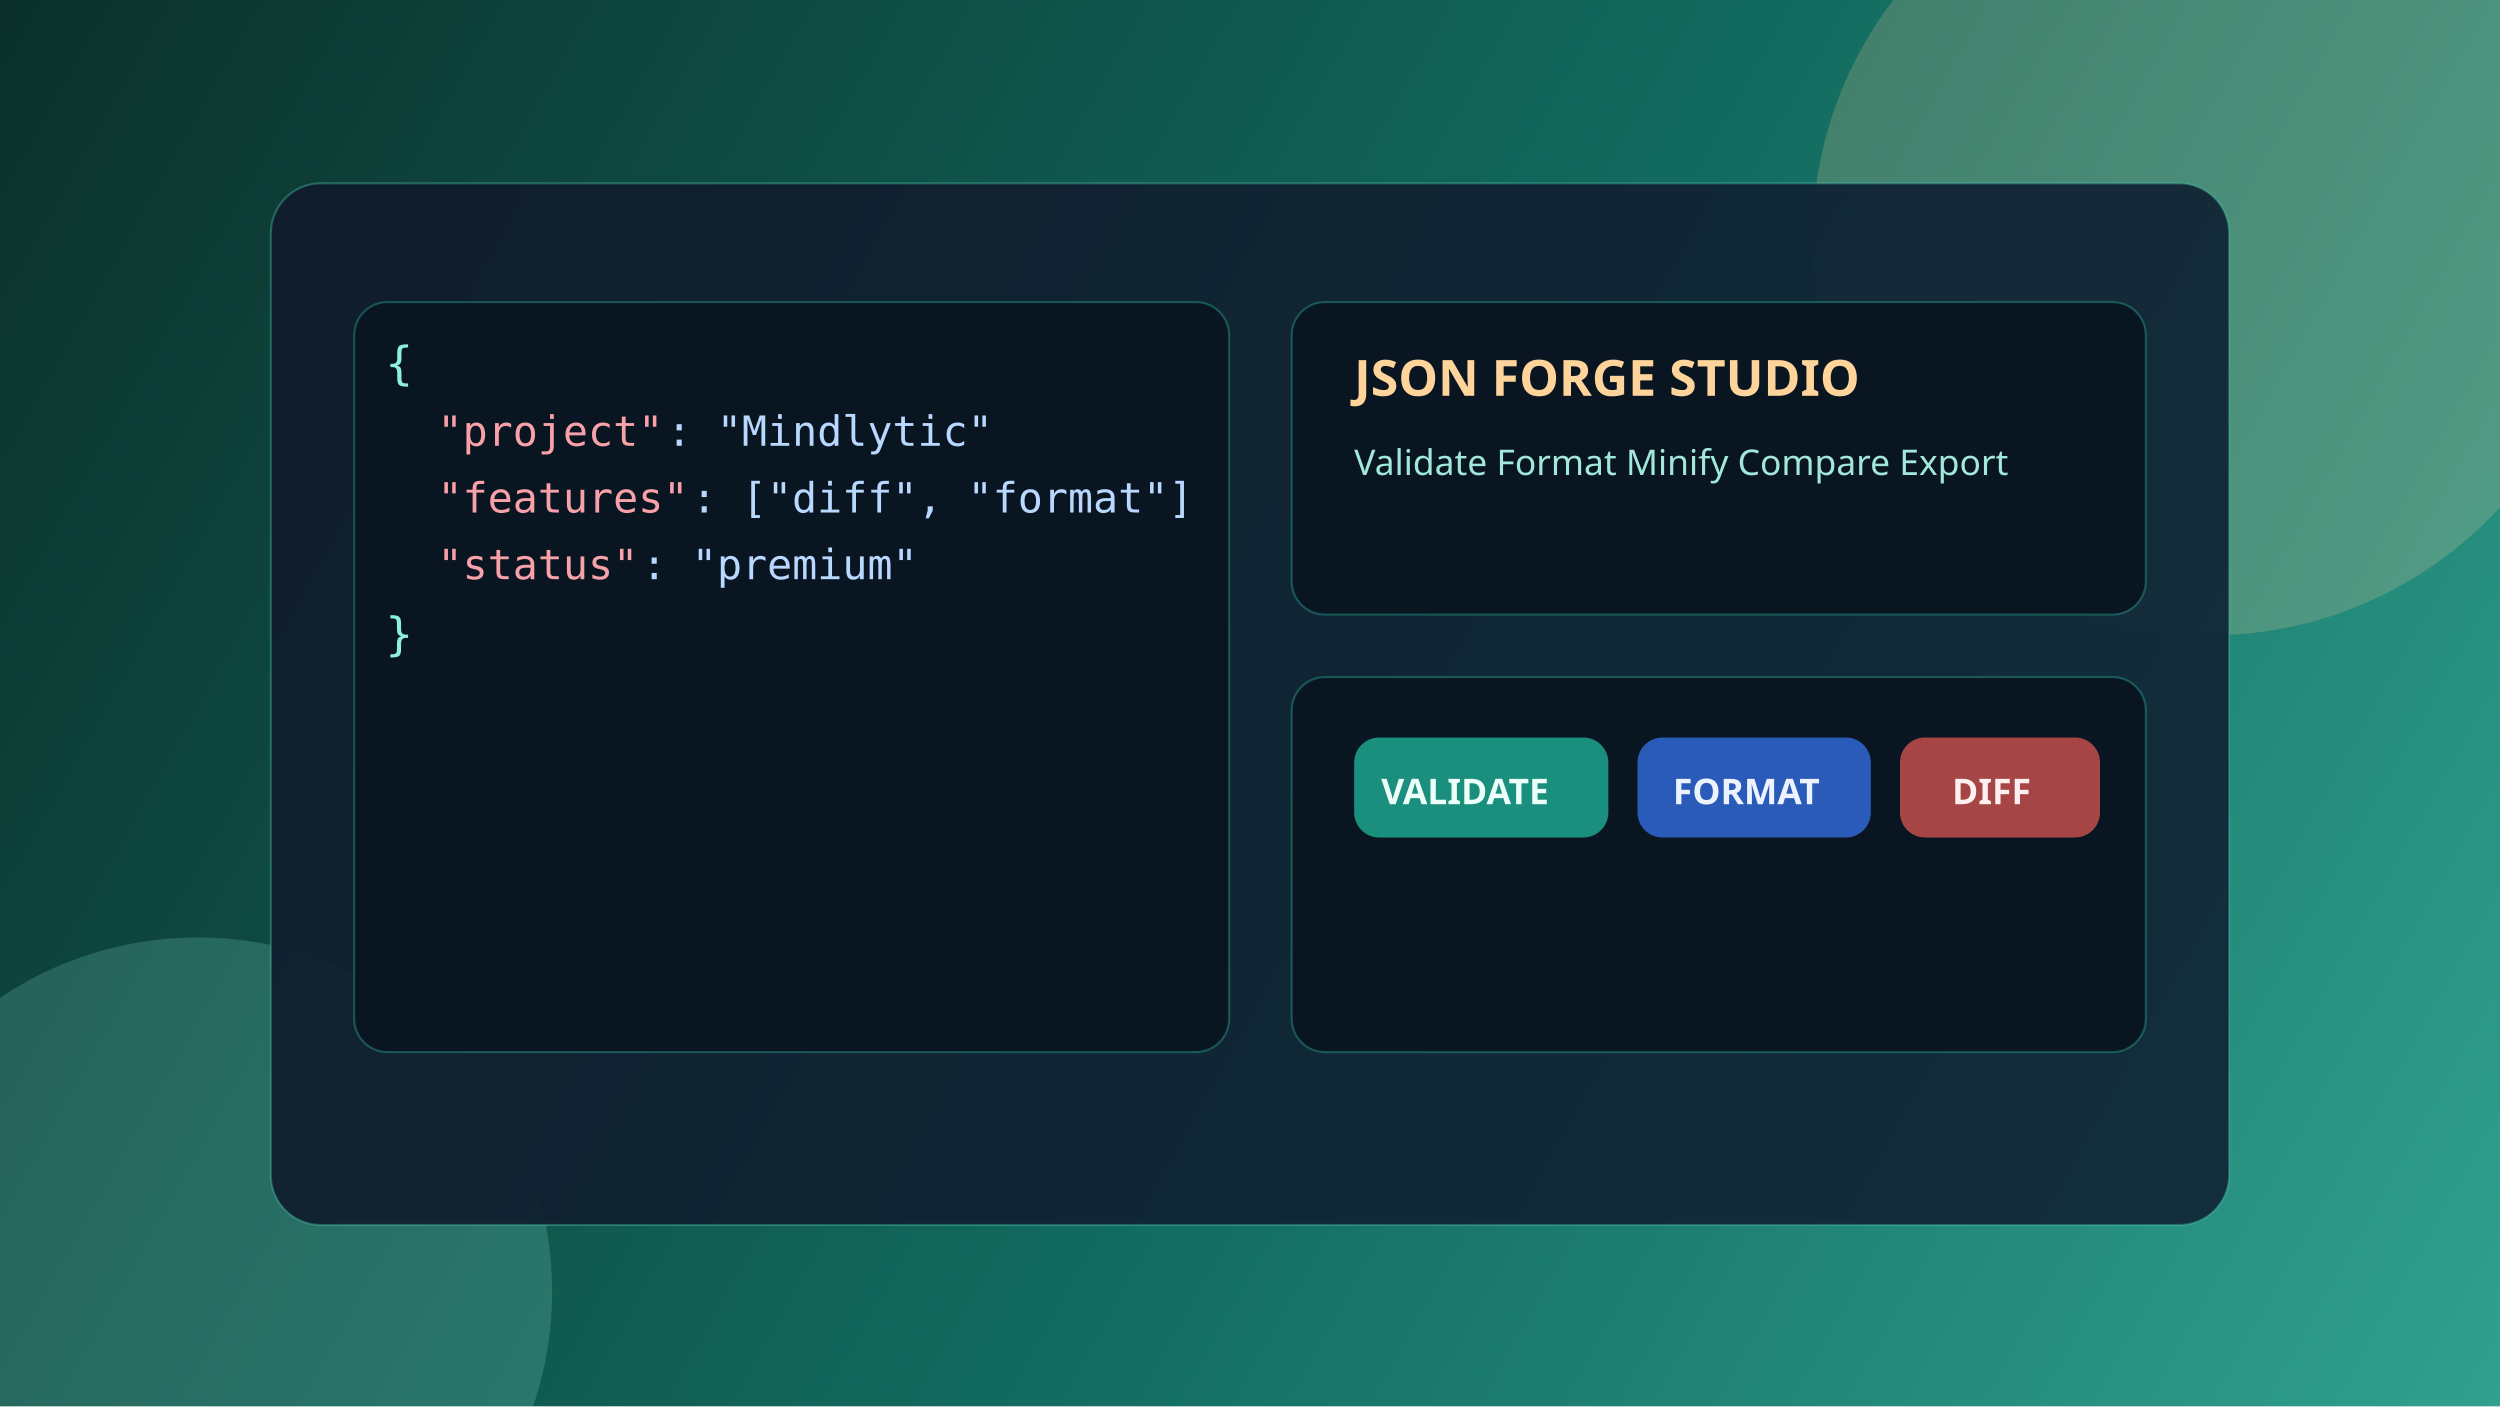
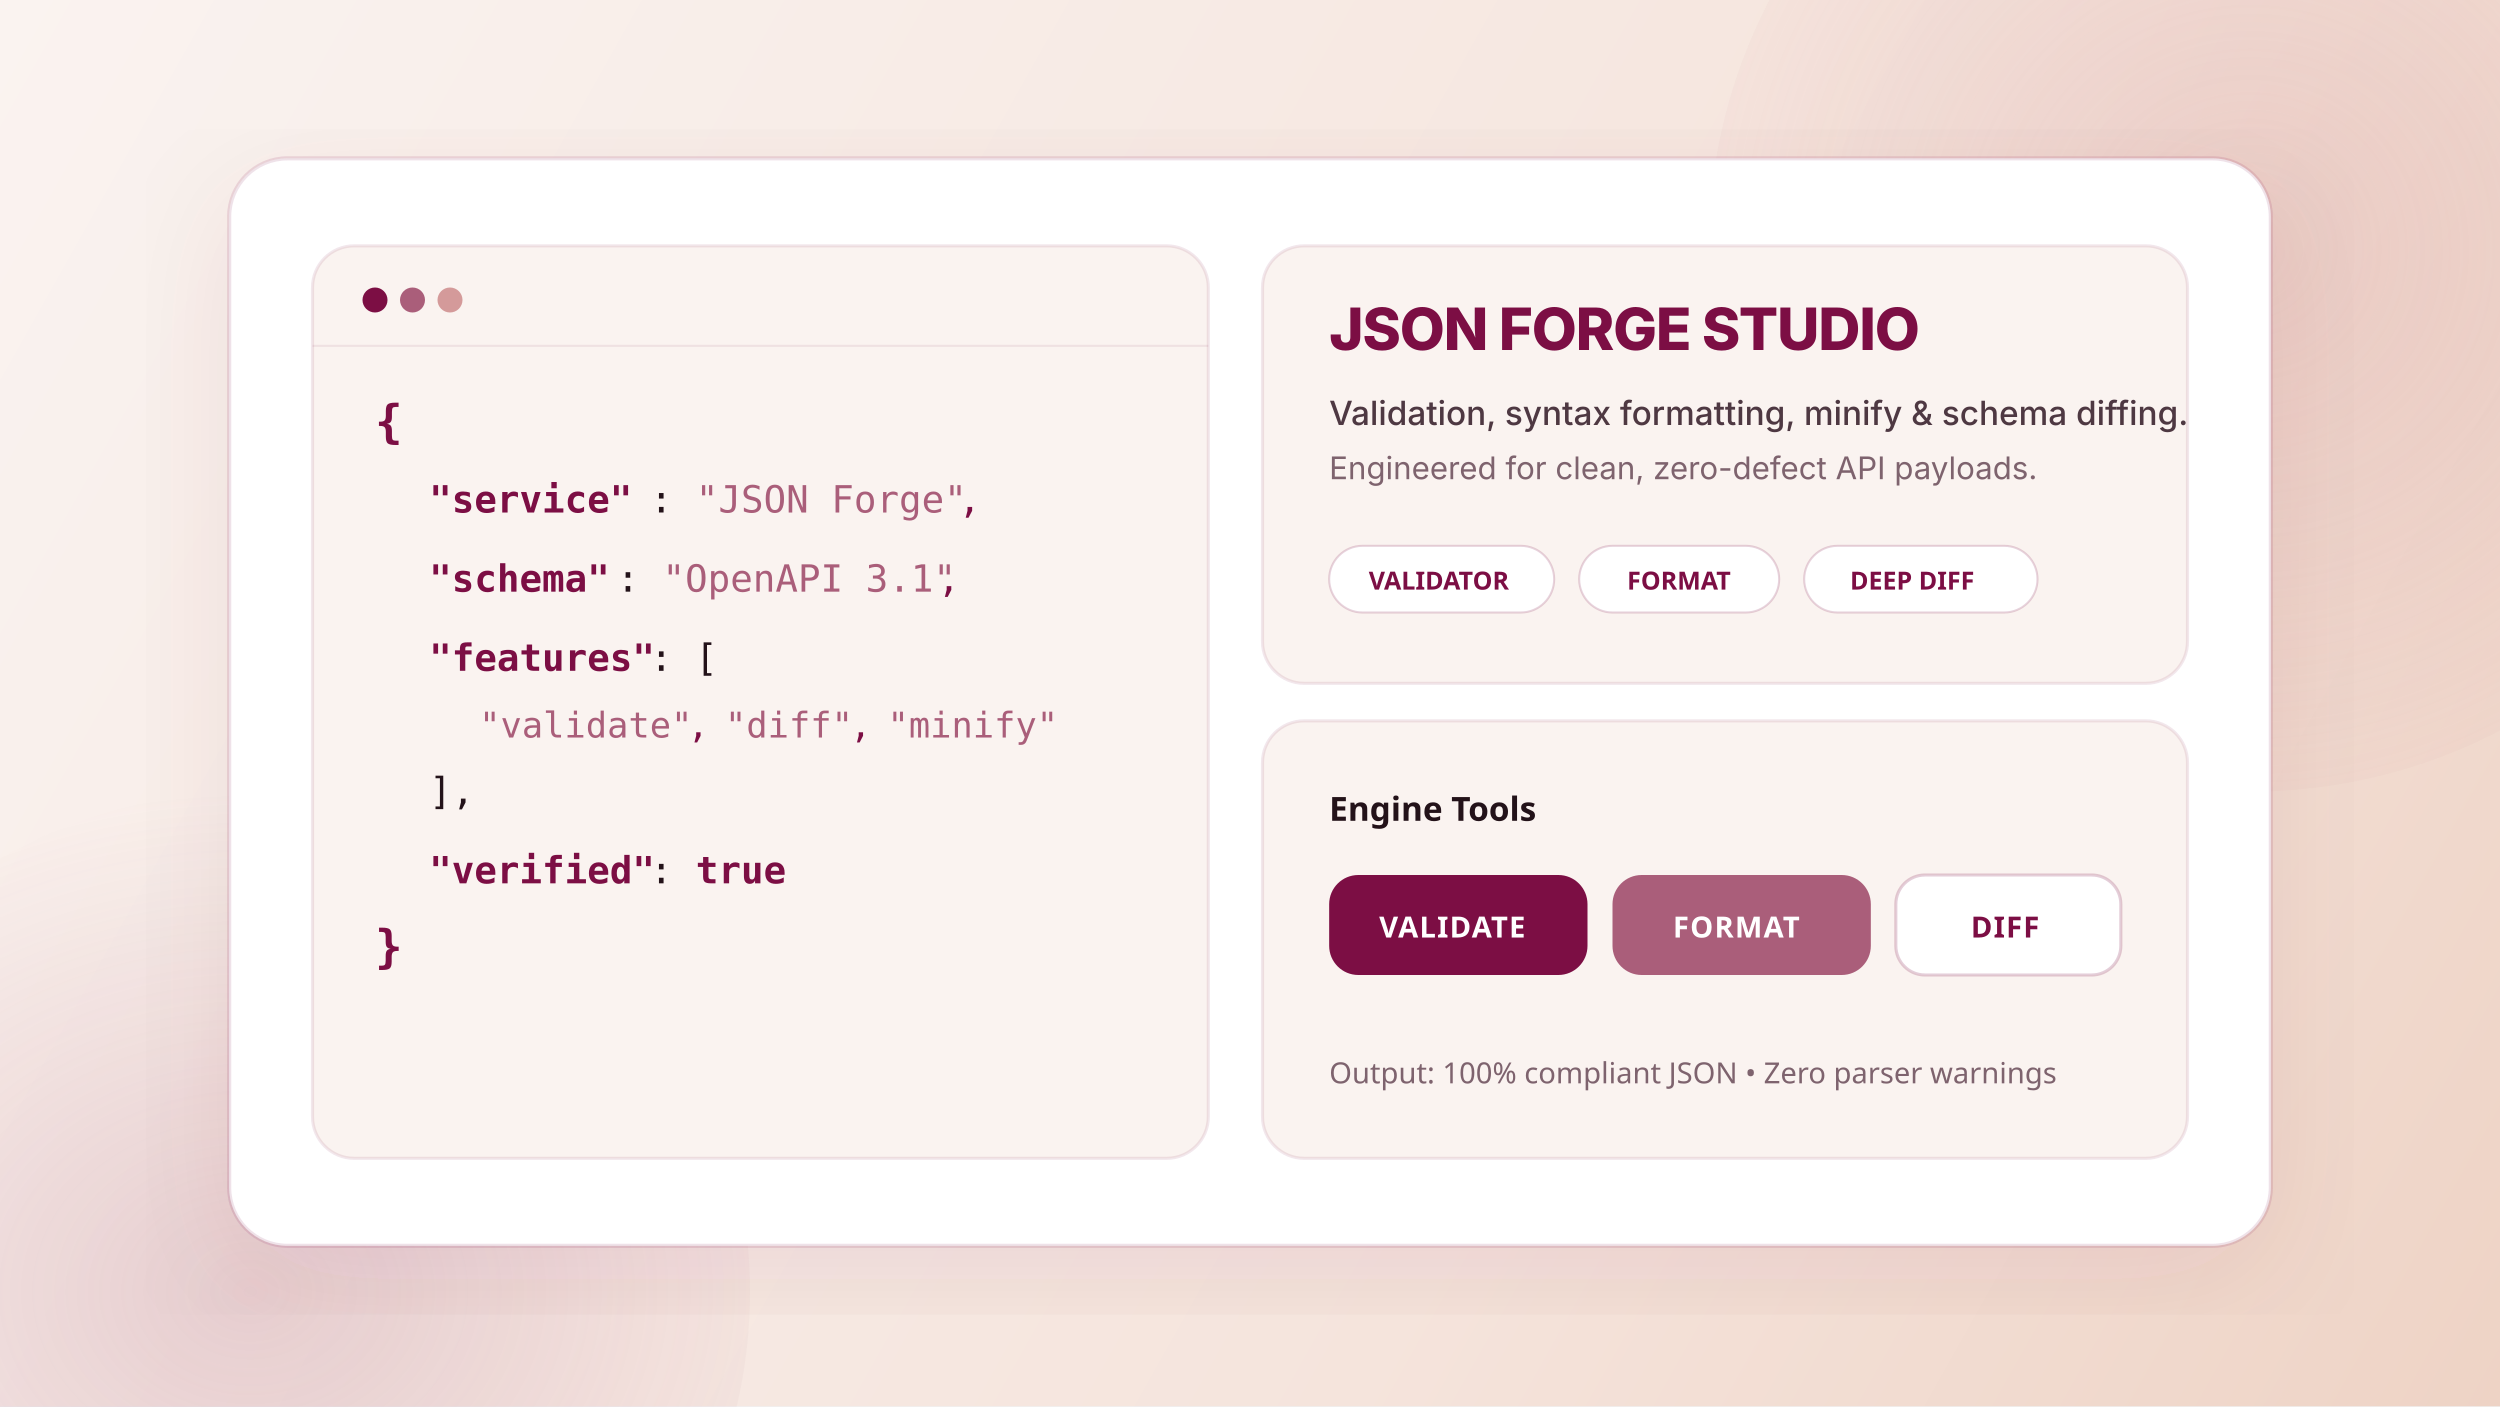
<svg xmlns="http://www.w3.org/2000/svg" width="1200" height="675" viewBox="0 0 1200 675" fill="none">
  <defs>
-     <linearGradient id="bg" x1="0" y1="0" x2="1200" y2="675" gradientUnits="userSpaceOnUse">
-       <stop offset="0" stop-color="#0B302A" />
-       <stop offset="0.55" stop-color="#126B5F" />
-       <stop offset="1" stop-color="#31A08E" />
+     <linearGradient id="p6-bg" x1="0" y1="0" x2="1200" y2="675" gradientUnits="userSpaceOnUse">
+       <stop offset="0" stop-color="#FAF3F0" />
+       <stop offset="0.65" stop-color="#F5E4DC" />
+       <stop offset="1" stop-color="#EED3C5" />
    </linearGradient>
-     <linearGradient id="card" x1="170" y1="100" x2="1030" y2="575" gradientUnits="userSpaceOnUse">
-       <stop offset="0" stop-color="#0F1B2B" stop-opacity="0.95" />
-       <stop offset="1" stop-color="#112838" stop-opacity="0.95" />
-     </linearGradient>
+     <radialGradient id="p6-glowA" cx="0" cy="0" r="1" gradientUnits="userSpaceOnUse" gradientTransform="translate(1080 120) scale(320 320)">
+       <stop stop-color="#D49A9A" stop-opacity="0.3" />
+       <stop offset="1" stop-color="#D49A9A" stop-opacity="0" />
+     </radialGradient>
+     <radialGradient id="p6-glowB" cx="0" cy="0" r="1" gradientUnits="userSpaceOnUse" gradientTransform="translate(120 620) scale(300 240)">
+       <stop stop-color="#AA5E7A" stop-opacity="0.22" />
+       <stop offset="1" stop-color="#AA5E7A" stop-opacity="0" />
+     </radialGradient>
+     <filter id="p6-shadow" x="70" y="46" width="1060" height="585" filterUnits="userSpaceOnUse">
+       <feDropShadow dx="0" dy="16" stdDeviation="30" flood-color="#7C0E44" flood-opacity="0.08" />
+     </filter>
  </defs>
-   <rect width="1200" height="675" fill="url(#bg)" />
-   <circle cx="1060" cy="115" r="190" fill="#FFD09B" fill-opacity="0.2" />
-   <circle cx="95" cy="620" r="170" fill="#8CE7D7" fill-opacity="0.2" />
-   <rect x="130" y="88" width="940" height="500" rx="24" fill="url(#card)" stroke="#52D0B8" stroke-opacity="0.35" />
-   <rect x="170" y="145" width="420" height="360" rx="16" fill="#0A1522" stroke="#2BC5AA" stroke-opacity="0.35" />
-   <rect x="620" y="145" width="410" height="150" rx="16" fill="#0A1522" stroke="#2BC5AA" stroke-opacity="0.35" />
-   <rect x="620" y="325" width="410" height="180" rx="16" fill="#0A1522" stroke="#2BC5AA" stroke-opacity="0.35" />
-   <text x="185" y="182" fill="#8EF0DC" font-size="22" font-family="Consolas, monospace">{</text>
-   <text x="210" y="214" fill="#F9A1A9" font-size="20" font-family="Consolas, monospace">"project"</text>
-   <text x="320" y="214" fill="#B8D8FF" font-size="20" font-family="Consolas, monospace">: "Mindlytic"</text>
-   <text x="210" y="246" fill="#F9A1A9" font-size="20" font-family="Consolas, monospace">"features"</text>
-   <text x="332" y="246" fill="#B8D8FF" font-size="20" font-family="Consolas, monospace">: ["diff", "format"]</text>
-   <text x="210" y="278" fill="#F9A1A9" font-size="20" font-family="Consolas, monospace">"status"</text>
-   <text x="308" y="278" fill="#B8D8FF" font-size="20" font-family="Consolas, monospace">: "premium"</text>
-   <text x="185" y="312" fill="#8EF0DC" font-size="22" font-family="Consolas, monospace">}</text>
-   <text x="650" y="190" fill="#FFD49A" font-size="24" font-family="Verdana, sans-serif" font-weight="700">JSON FORGE STUDIO</text>
-   <text x="650" y="228" fill="#A2E8DA" font-size="17" font-family="Verdana, sans-serif">Validate  Format  Minify  Compare  Export</text>
-   <rect x="650" y="354" width="122" height="48" rx="12" fill="#1B8F7D" />
-   <text x="663" y="386" fill="#ECFFF9" font-size="17" font-family="Verdana, sans-serif" font-weight="700">VALIDATE</text>
-   <rect x="786" y="354" width="112" height="48" rx="12" fill="#2A5BB8" />
-   <text x="803" y="386" fill="#ECF3FF" font-size="17" font-family="Verdana, sans-serif" font-weight="700">FORMAT</text>
-   <rect x="912" y="354" width="96" height="48" rx="12" fill="#A64545" />
-   <text x="937" y="386" fill="#FFF0F0" font-size="17" font-family="Verdana, sans-serif" font-weight="700">DIFF</text>
+   <rect width="1200" height="675" fill="url(#p6-bg)" />
+   <circle cx="1080" cy="120" r="260" fill="url(#p6-glowA)" />
+   <circle cx="120" cy="620" r="240" fill="url(#p6-glowB)" />
+   <g filter="url(#p6-shadow)">
+     <rect x="110" y="76" width="980" height="522" rx="28" fill="#FFFFFF" stroke="rgba(124, 14, 68, 0.12)" stroke-width="2" />
+   </g>
+   <rect x="150" y="118" width="430" height="438" rx="20" fill="#FAF3F0" stroke="rgba(124, 14, 68, 0.1)" stroke-width="1.5" />
+   <circle cx="180" cy="144" r="6" fill="#7C0E44" />
+   <circle cx="198" cy="144" r="6" fill="#AA5E7A" />
+   <circle cx="216" cy="144" r="6" fill="#D49A9A" />
+   <line x1="150" y1="166" x2="580" y2="166" stroke="rgba(124, 14, 68, 0.08)" stroke-width="1" />
+   <text x="180" y="210" fill="#7C0E44" font-size="22" font-family="'JetBrains Mono', Consolas, monospace" font-weight="700">{</text>
+   <text x="206" y="246" fill="#7C0E44" font-size="18" font-family="'JetBrains Mono', Consolas, monospace" font-weight="600">"service"</text>
+   <text x="312" y="246" fill="#231219" font-size="18" font-family="'JetBrains Mono', Consolas, monospace">: </text>
+   <text x="334" y="246" fill="#AA5E7A" font-size="18" font-family="'JetBrains Mono', Consolas, monospace">"JSON Forge"</text>
+   <text x="460" y="246" fill="#7C0E44" font-size="18" font-family="'JetBrains Mono', Consolas, monospace">,</text>
+   <text x="206" y="284" fill="#7C0E44" font-size="18" font-family="'JetBrains Mono', Consolas, monospace" font-weight="600">"schema"</text>
+   <text x="296" y="284" fill="#231219" font-size="18" font-family="'JetBrains Mono', Consolas, monospace">: </text>
+   <text x="318" y="284" fill="#AA5E7A" font-size="18" font-family="'JetBrains Mono', Consolas, monospace">"OpenAPI 3.1"</text>
+   <text x="450" y="284" fill="#7C0E44" font-size="18" font-family="'JetBrains Mono', Consolas, monospace">,</text>
+   <text x="206" y="322" fill="#7C0E44" font-size="18" font-family="'JetBrains Mono', Consolas, monospace" font-weight="600">"features"</text>
+   <text x="312" y="322" fill="#231219" font-size="18" font-family="'JetBrains Mono', Consolas, monospace">: [</text>
+   <text x="230" y="354" fill="#AA5E7A" font-size="17" font-family="'JetBrains Mono', Consolas, monospace">"validate"</text>
+   <text x="330" y="354" fill="#7C0E44" font-size="17" font-family="'JetBrains Mono', Consolas, monospace">, </text>
+   <text x="348" y="354" fill="#AA5E7A" font-size="17" font-family="'JetBrains Mono', Consolas, monospace">"diff"</text>
+   <text x="408" y="354" fill="#7C0E44" font-size="17" font-family="'JetBrains Mono', Consolas, monospace">, </text>
+   <text x="426" y="354" fill="#AA5E7A" font-size="17" font-family="'JetBrains Mono', Consolas, monospace">"minify"</text>
+   <text x="206" y="386" fill="#231219" font-size="18" font-family="'JetBrains Mono', Consolas, monospace">],</text>
+   <text x="206" y="424" fill="#7C0E44" font-size="18" font-family="'JetBrains Mono', Consolas, monospace" font-weight="600">"verified"</text>
+   <text x="312" y="424" fill="#231219" font-size="18" font-family="'JetBrains Mono', Consolas, monospace">: </text>
+   <text x="334" y="424" fill="#7C0E44" font-size="18" font-family="'JetBrains Mono', Consolas, monospace" font-weight="700">true</text>
+   <text x="180" y="462" fill="#7C0E44" font-size="22" font-family="'JetBrains Mono', Consolas, monospace" font-weight="700">}</text>
+   <rect x="606" y="118" width="444" height="210" rx="20" fill="#FAF3F0" stroke="rgba(124, 14, 68, 0.1)" stroke-width="1.5" />
+   <text x="638" y="168" fill="#7C0E44" font-family="'Space Grotesk', -apple-system, sans-serif" font-size="28" font-weight="800" letter-spacing="-0.02em">JSON FORGE STUDIO</text>
+   <text x="638" y="204" fill="#4E3842" font-family="'Manrope', -apple-system, sans-serif" font-size="16" font-weight="500">Validation, syntax formatting, minify &amp; schema diffing.</text>
+   <text x="638" y="230" fill="#7E636E" font-family="'Manrope', -apple-system, sans-serif" font-size="15">Engineered for clean, zero-defect API payloads.</text>
+   <rect x="638" y="262" width="108" height="32" rx="16" fill="#FFFFFF" stroke="rgba(124, 14, 68, 0.18)" />
+   <text x="657" y="283" fill="#7C0E44" font-family="'Space Grotesk', sans-serif" font-size="12" font-weight="700">VALIDATOR</text>
+   <rect x="758" y="262" width="96" height="32" rx="16" fill="#FFFFFF" stroke="rgba(124, 14, 68, 0.18)" />
+   <text x="781" y="283" fill="#7C0E44" font-family="'Space Grotesk', sans-serif" font-size="12" font-weight="700">FORMAT</text>
+   <rect x="866" y="262" width="112" height="32" rx="16" fill="#FFFFFF" stroke="rgba(124, 14, 68, 0.18)" />
+   <text x="888" y="283" fill="#7C0E44" font-family="'Space Grotesk', sans-serif" font-size="12" font-weight="700">DEEP DIFF</text>
+   <rect x="606" y="346" width="444" height="210" rx="20" fill="#FAF3F0" stroke="rgba(124, 14, 68, 0.1)" stroke-width="1.5" />
+   <text x="638" y="394" fill="#231219" font-family="'Space Grotesk', sans-serif" font-size="16" font-weight="700">Engine Tools</text>
+   <rect x="638" y="420" width="124" height="48" rx="14" fill="#7C0E44" />
+   <text x="662" y="450" fill="#FFFFFF" font-family="'Space Grotesk', sans-serif" font-size="14" font-weight="700" letter-spacing="0.04em">VALIDATE</text>
+   <rect x="774" y="420" width="124" height="48" rx="14" fill="#AA5E7A" />
+   <text x="803" y="450" fill="#FFFFFF" font-family="'Space Grotesk', sans-serif" font-size="14" font-weight="700" letter-spacing="0.04em">FORMAT</text>
+   <rect x="910" y="420" width="108" height="48" rx="14" fill="#FFFFFF" stroke="rgba(124, 14, 68, 0.2)" stroke-width="1.5" />
+   <text x="946" y="450" fill="#7C0E44" font-family="'Space Grotesk', sans-serif" font-size="14" font-weight="700" letter-spacing="0.04em">DIFF</text>
+   <text x="638" y="520" fill="#7E636E" font-family="'Manrope', sans-serif" font-size="14">Output: 100% compliant JSON • Zero parser warnings</text>
</svg>
